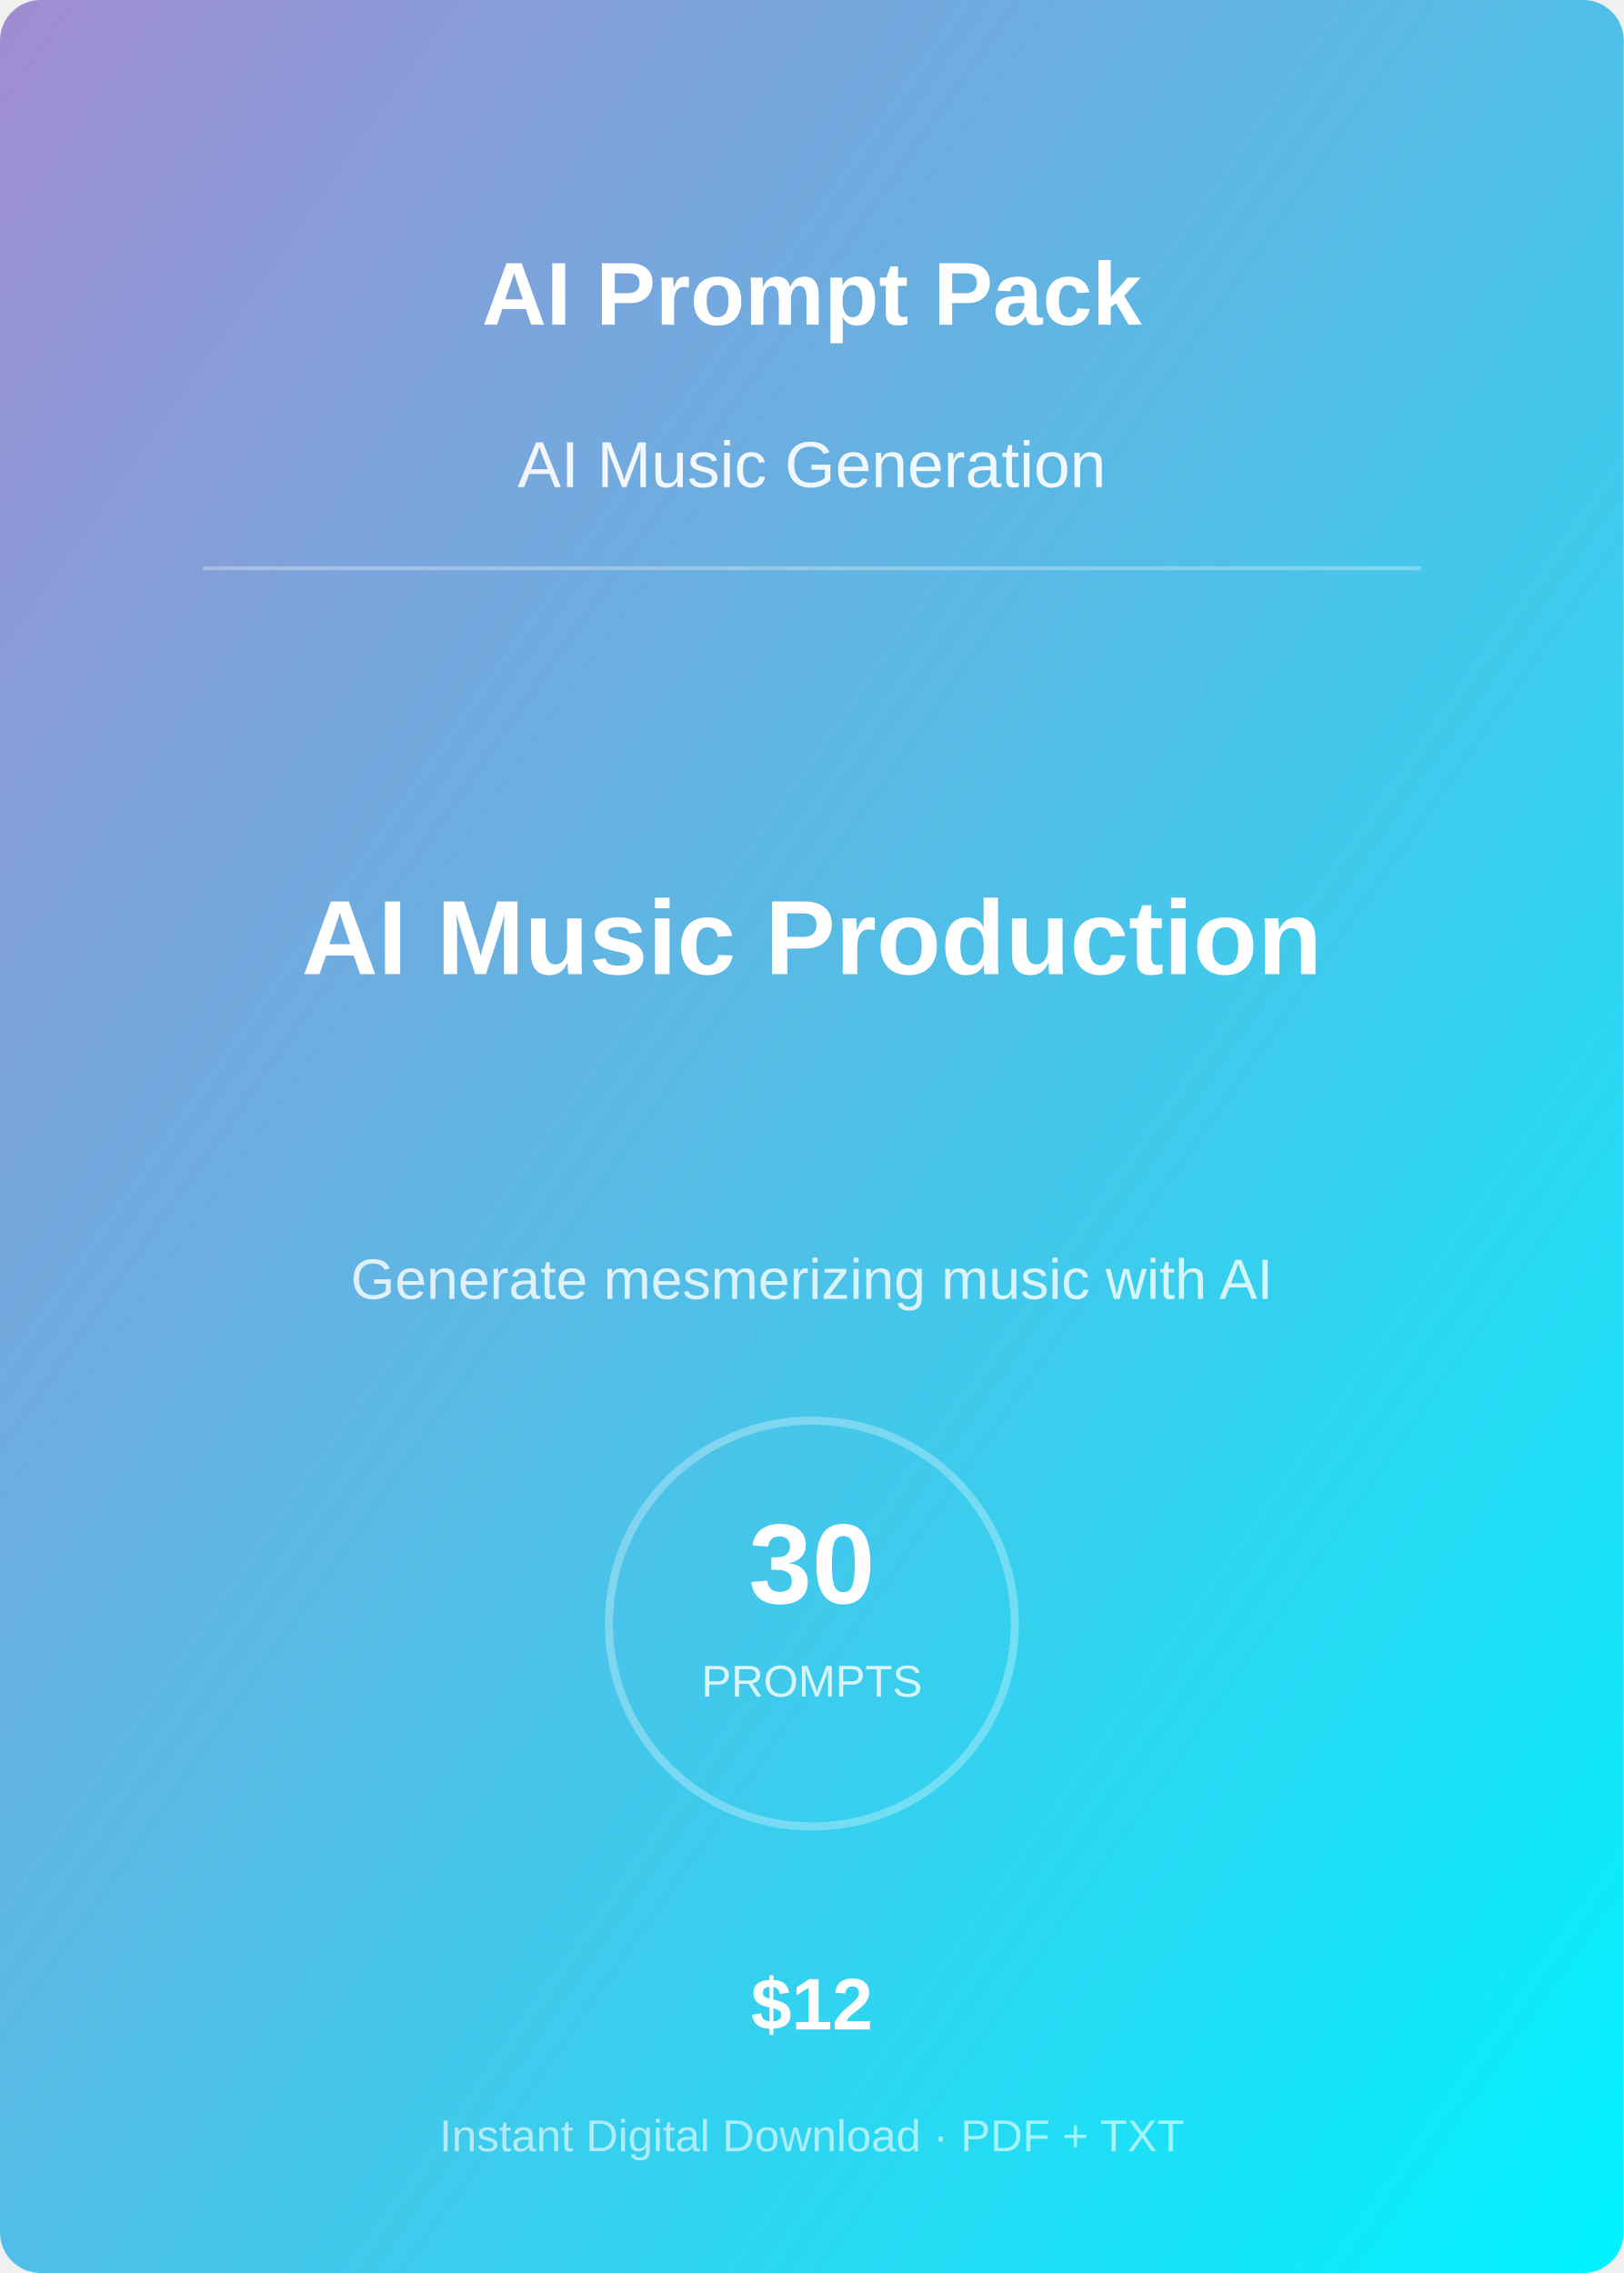
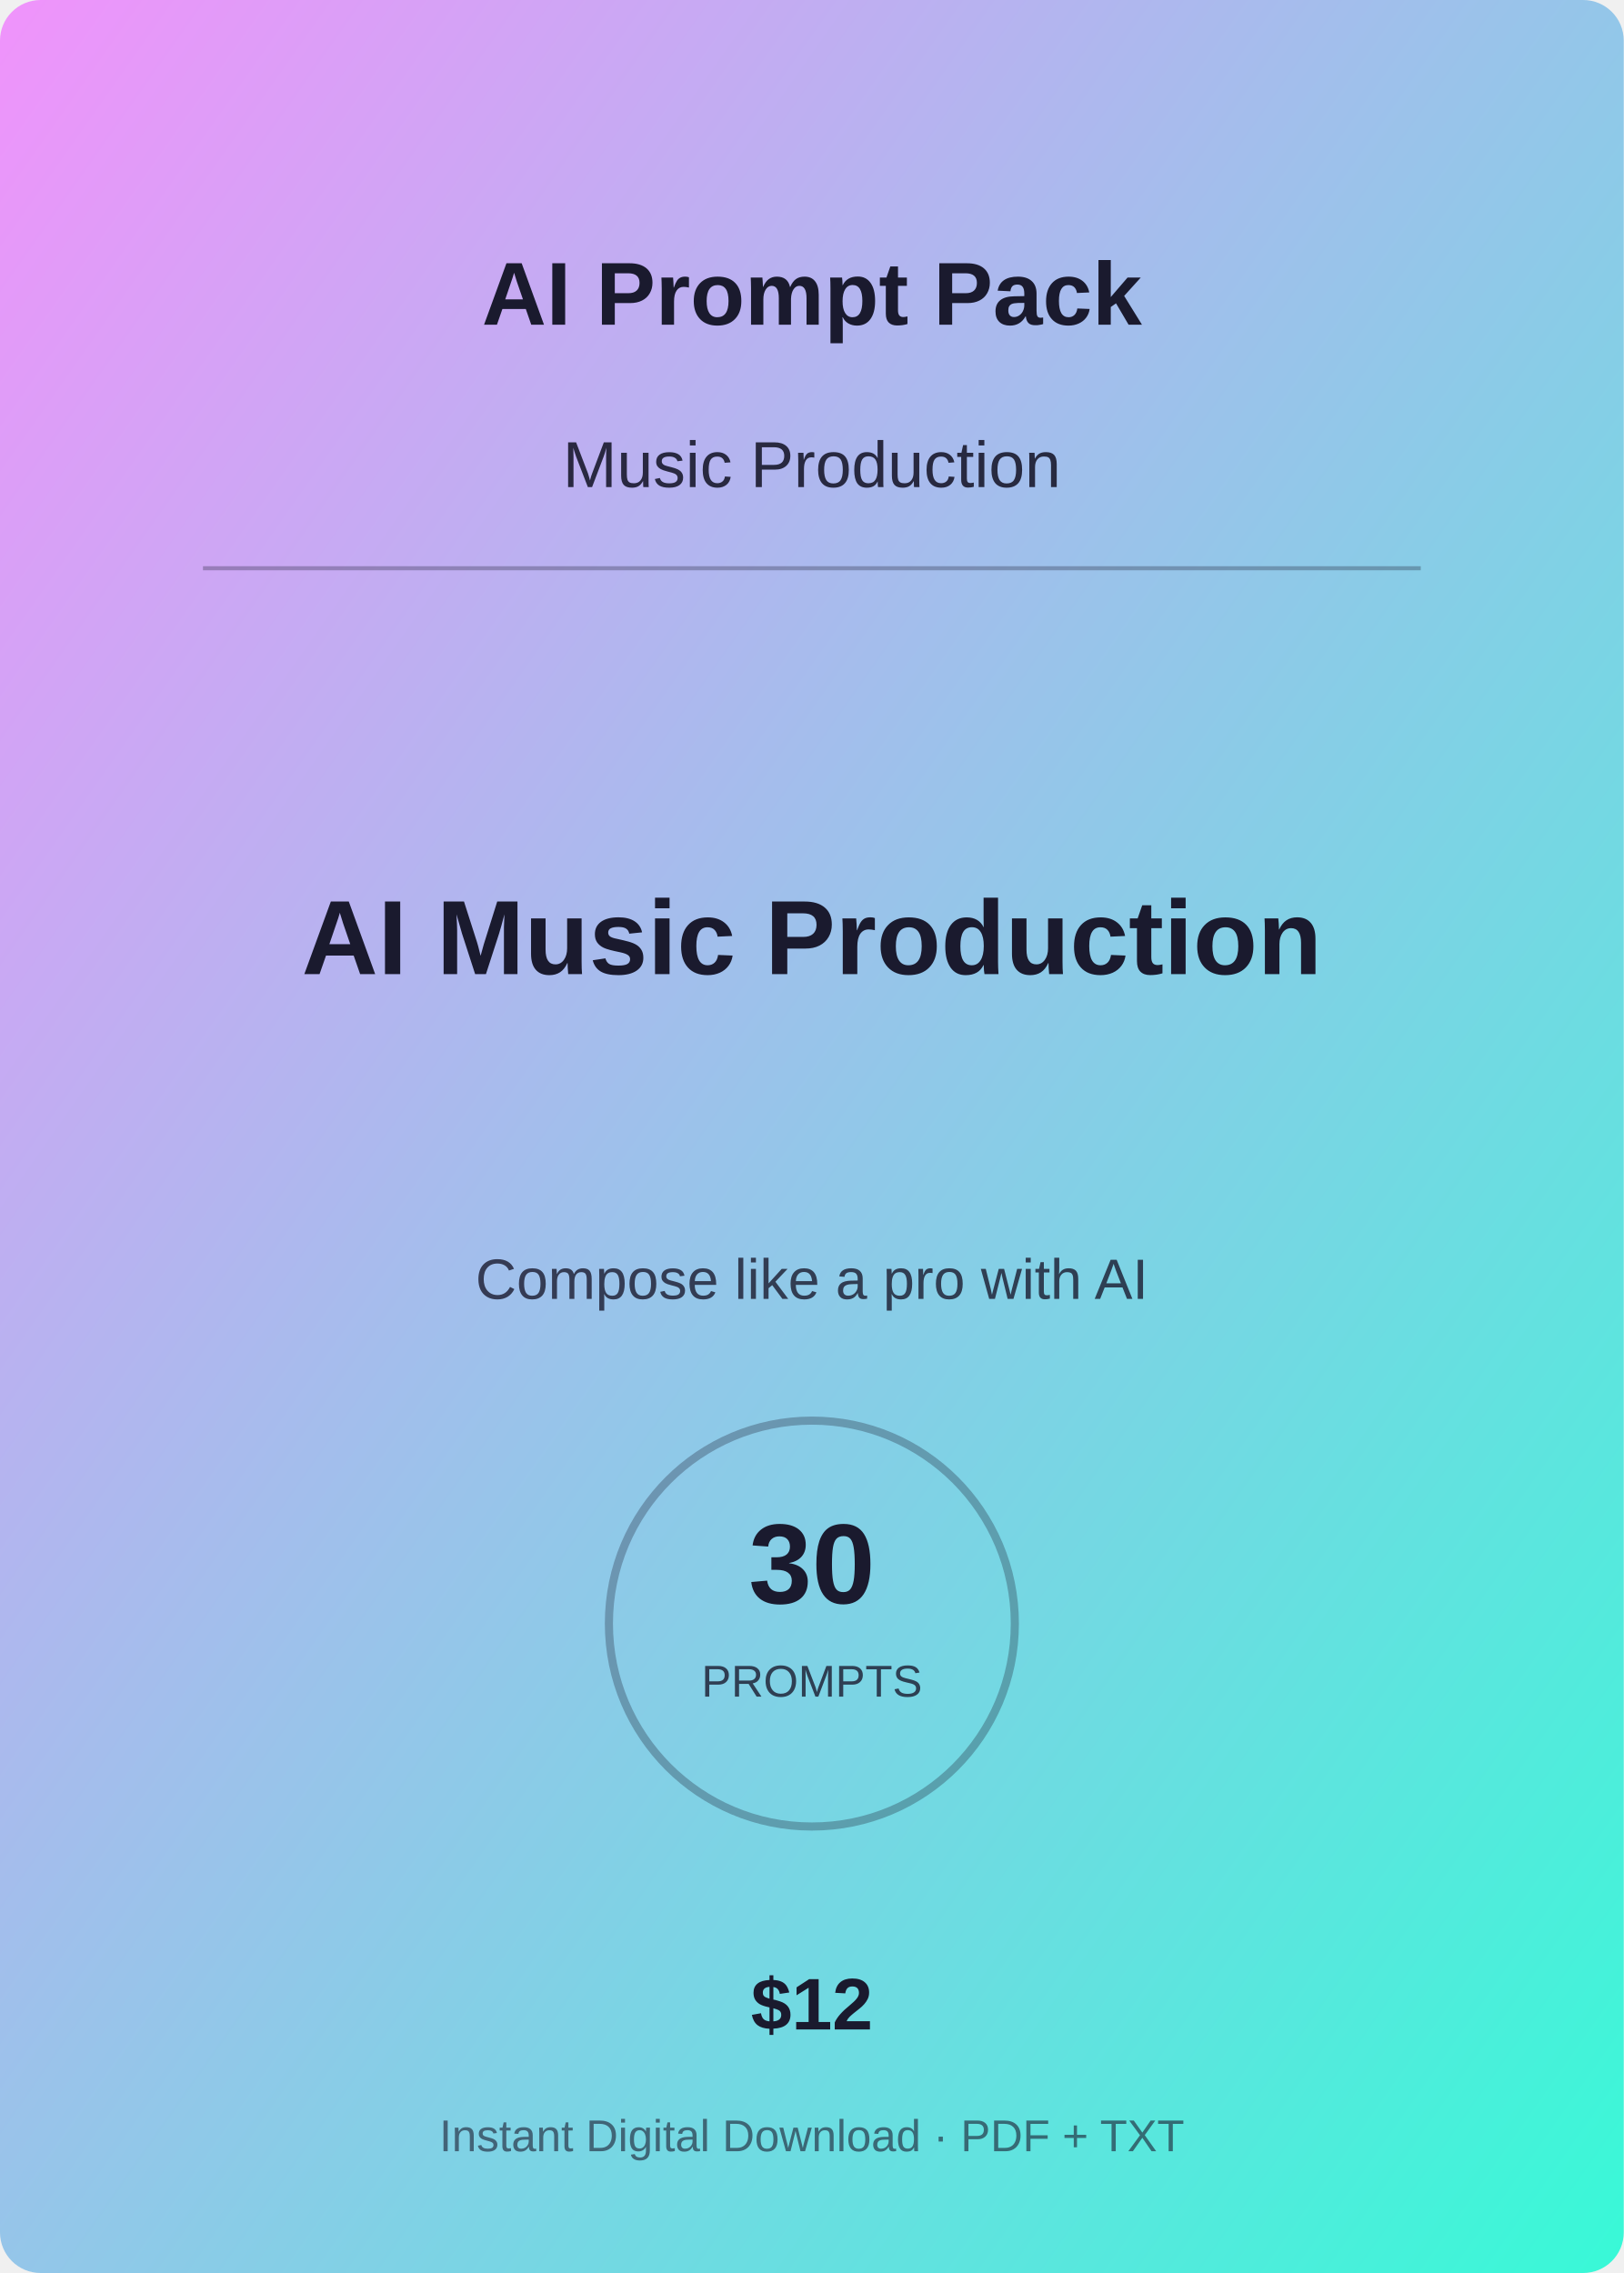
<svg xmlns="http://www.w3.org/2000/svg" viewBox="0 0 400 560">
  <defs>
    <linearGradient id="bg" x1="0%" y1="0%" x2="100%" y2="100%">
-       <stop offset="0%" style="stop-color:#a18cd1" />
-       <stop offset="100%" style="stop-color:#00f2fe" />
+       <stop offset="0%" style="stop-color:#f093fb" />
+       <stop offset="100%" style="stop-color:#38f9d7" />
    </linearGradient>
  </defs>
  <rect width="400" height="560" fill="url(#bg)" rx="10" />
-   <text x="200" y="80" text-anchor="middle" font-family="Arial,sans-serif" font-size="22" font-weight="bold" fill="#fff">AI Prompt Pack</text>
-   <text x="200" y="120" text-anchor="middle" font-family="Arial,sans-serif" font-size="16" fill="#fff" opacity="0.9">AI Music Generation</text>
-   <line x1="50" y1="140" x2="350" y2="140" stroke="#fff" stroke-width="1" opacity="0.3" />
-   <text x="200" y="240" text-anchor="middle" font-family="Arial,sans-serif" font-size="26" font-weight="bold" fill="#fff">AI Music Production</text>
-   <text x="200" y="320" text-anchor="middle" font-family="Arial,sans-serif" font-size="14" fill="#fff" opacity="0.8">Generate mesmerizing music with AI</text>
-   <circle cx="200" cy="400" r="50" fill="none" stroke="#fff" stroke-width="2" opacity="0.3" />
-   <text x="200" y="395" text-anchor="middle" font-family="Arial,sans-serif" font-size="28" font-weight="bold" fill="#fff">30</text>
-   <text x="200" y="418" text-anchor="middle" font-family="Arial,sans-serif" font-size="11" fill="#fff" opacity="0.8">PROMPTS</text>
-   <text x="200" y="500" text-anchor="middle" font-family="Arial,sans-serif" font-size="18" font-weight="bold" fill="#fff">$12</text>
-   <text x="200" y="530" text-anchor="middle" font-family="Arial,sans-serif" font-size="11" fill="#fff" opacity="0.6">Instant Digital Download · PDF + TXT</text>
+   <text x="200" y="80" text-anchor="middle" font-family="Arial,sans-serif" font-size="22" font-weight="bold" fill="#1a1a2e">AI Prompt Pack</text>
+   <text x="200" y="120" text-anchor="middle" font-family="Arial,sans-serif" font-size="16" fill="#1a1a2e" opacity="0.9">Music Production</text>
+   <line x1="50" y1="140" x2="350" y2="140" stroke="#1a1a2e" stroke-width="1" opacity="0.3" />
+   <text x="200" y="240" text-anchor="middle" font-family="Arial,sans-serif" font-size="26" font-weight="bold" fill="#1a1a2e">AI Music Production</text>
+   <text x="200" y="320" text-anchor="middle" font-family="Arial,sans-serif" font-size="14" fill="#1a1a2e" opacity="0.8">Compose like a pro with AI</text>
+   <circle cx="200" cy="400" r="50" fill="none" stroke="#1a1a2e" stroke-width="2" opacity="0.3" />
+   <text x="200" y="395" text-anchor="middle" font-family="Arial,sans-serif" font-size="28" font-weight="bold" fill="#1a1a2e">30</text>
+   <text x="200" y="418" text-anchor="middle" font-family="Arial,sans-serif" font-size="11" fill="#1a1a2e" opacity="0.8">PROMPTS</text>
+   <text x="200" y="500" text-anchor="middle" font-family="Arial,sans-serif" font-size="18" font-weight="bold" fill="#1a1a2e">$12</text>
+   <text x="200" y="530" text-anchor="middle" font-family="Arial,sans-serif" font-size="11" fill="#1a1a2e" opacity="0.6">Instant Digital Download · PDF + TXT</text>
</svg>
